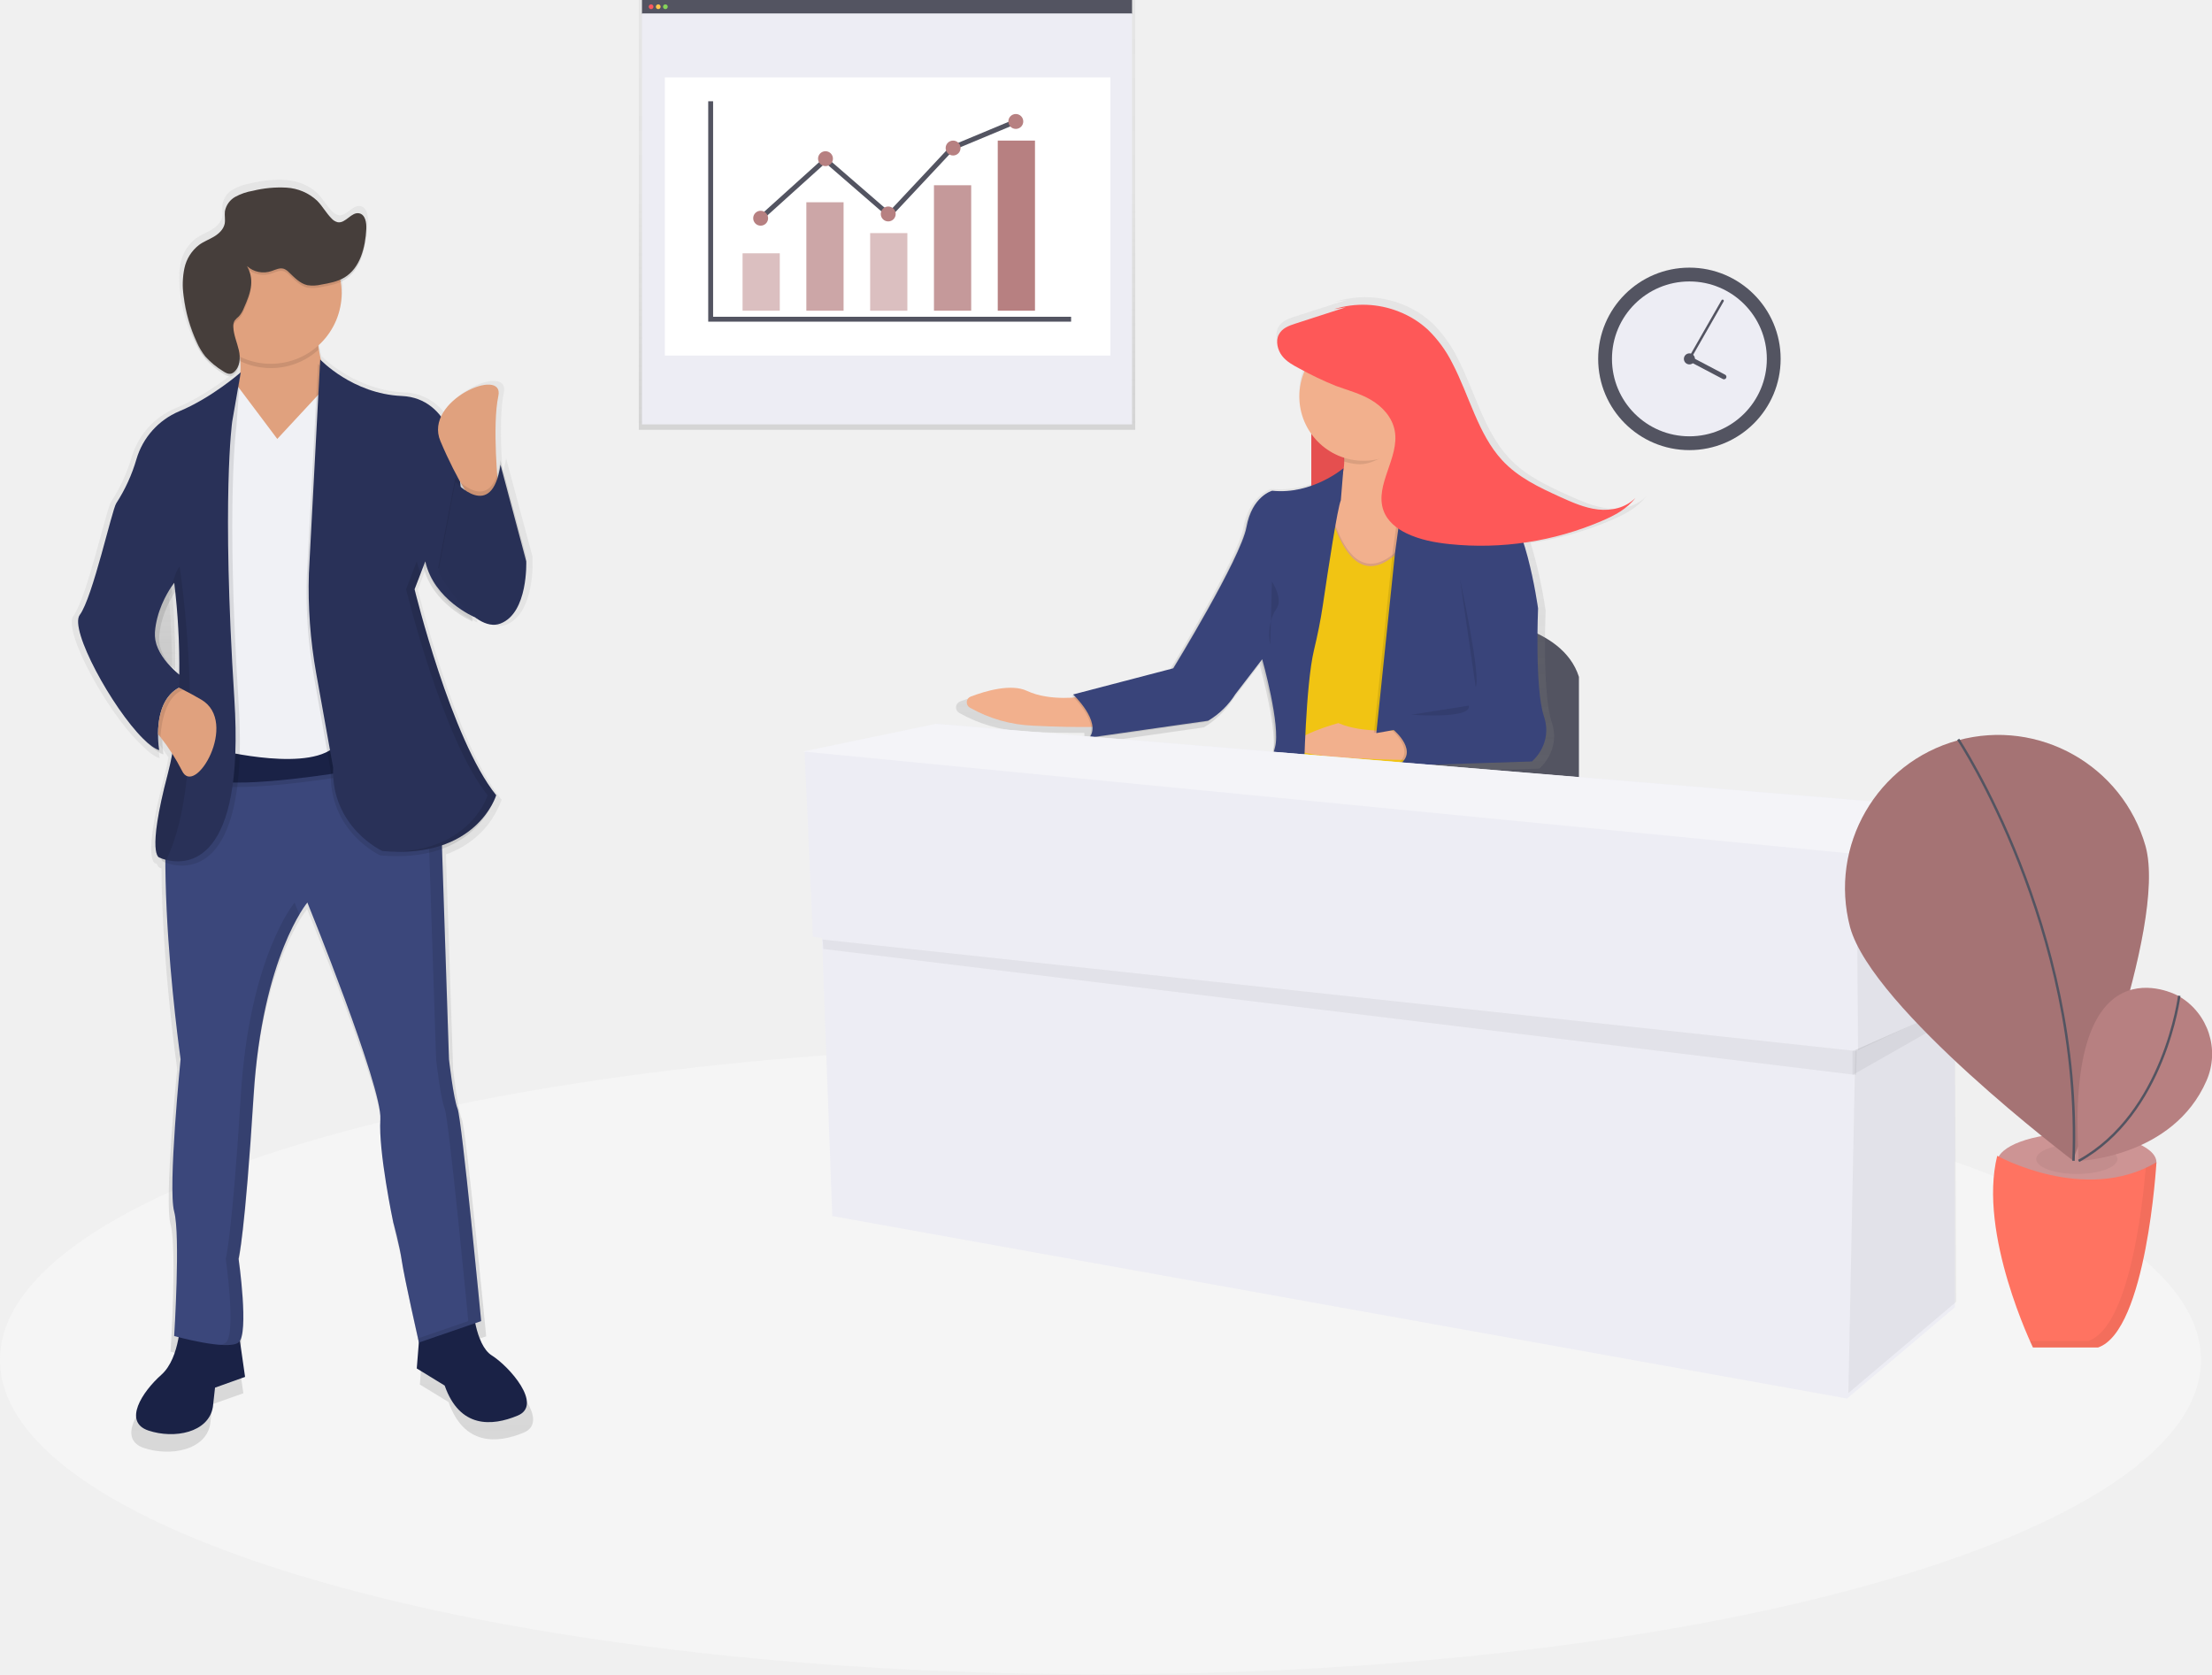
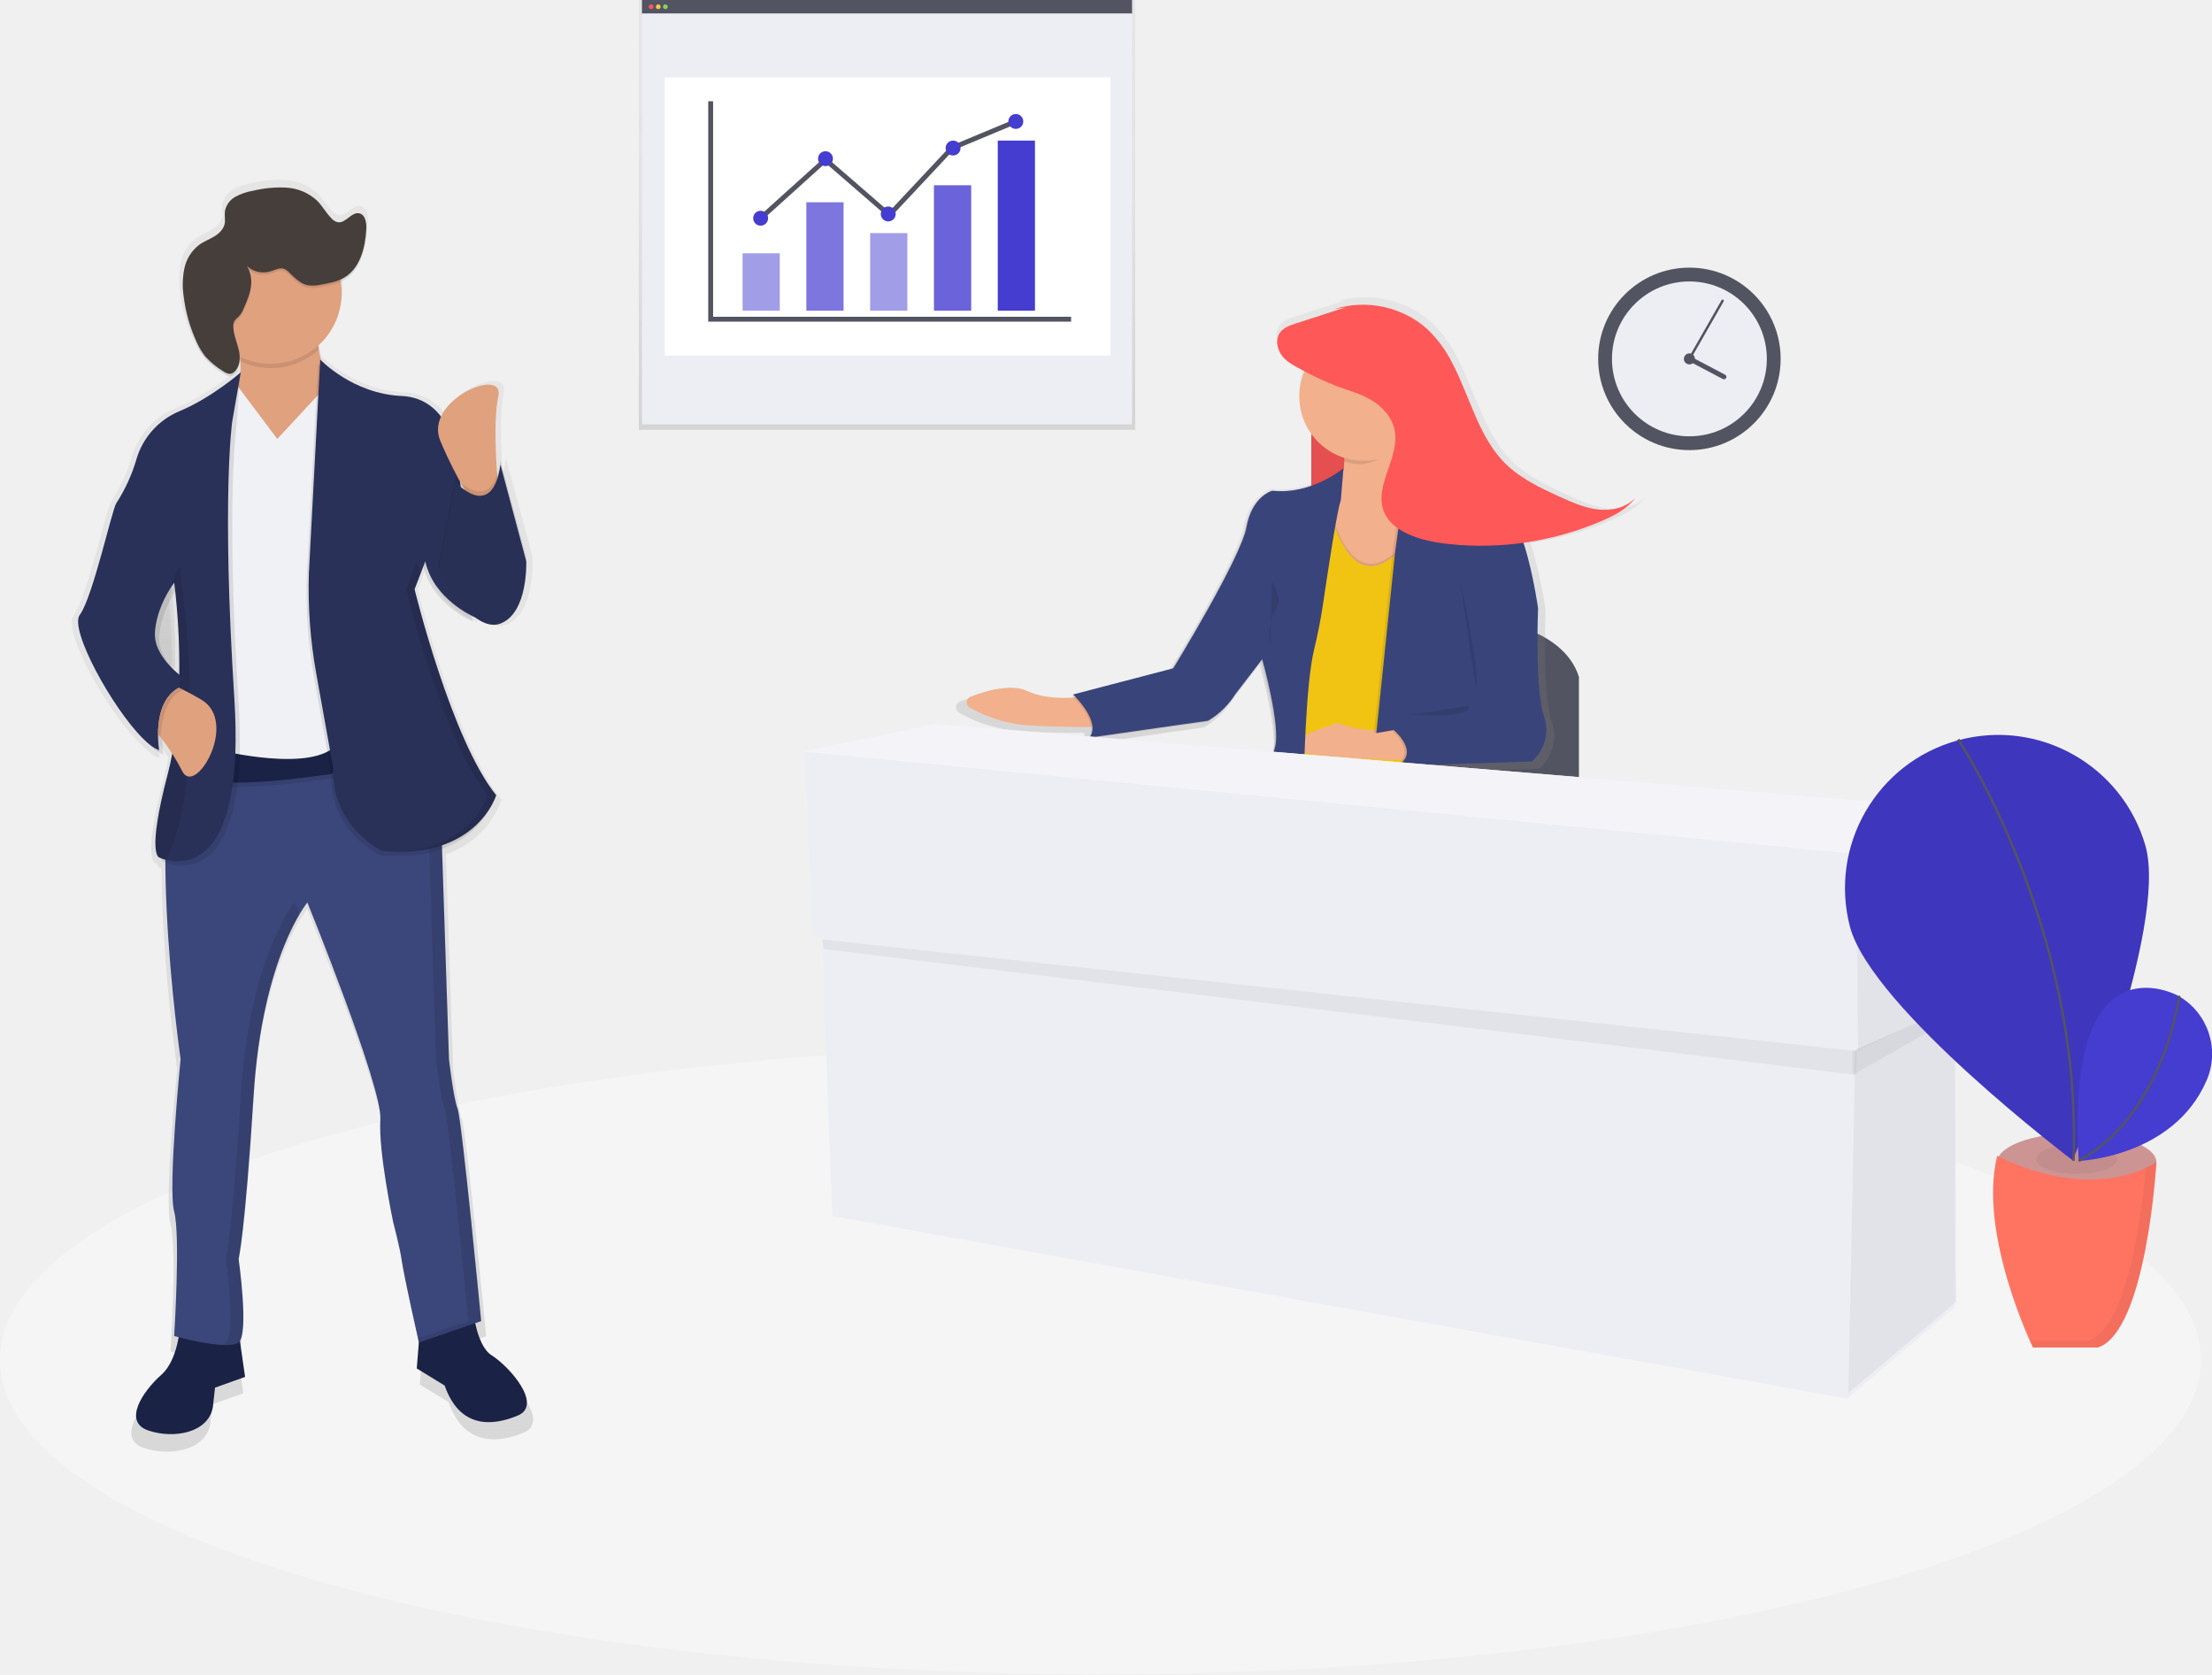
<svg xmlns="http://www.w3.org/2000/svg" xmlns:xlink="http://www.w3.org/1999/xlink" id="a4bcfc6d-da0f-4ee2-80ea-b3481570728c" data-name="Layer 1" width="905.04" height="685" viewBox="0 0 905.04 685">
  <defs>
    <linearGradient id="a43ae663-b469-4e5a-8886-296432196b31" x1="362.92" y1="175.84" x2="362.92" gradientUnits="userSpaceOnUse">
      <stop offset="0" stop-color="gray" stop-opacity="0.25" />
      <stop offset="0.54" stop-color="gray" stop-opacity="0.12" />
      <stop offset="1" stop-color="gray" stop-opacity="0.1" />
    </linearGradient>
    <linearGradient id="c04665b3-8429-49d7-b7f7-d55cb9164332" x1="679.81" y1="433" x2="679.81" y2="229.03" xlink:href="#a43ae663-b469-4e5a-8886-296432196b31" />
    <linearGradient id="8497327b-2adb-4787-b13a-16d8e52b02c9" x1="271.26" y1="701.42" x2="271.26" y2="181" xlink:href="#a43ae663-b469-4e5a-8886-296432196b31" />
    <linearGradient id="3db0f1d5-214e-432c-a06d-0b506d0d68e9" x1="377.67" y1="381.6" x2="377.67" y2="247.22" gradientTransform="matrix(-1, 0, 0, 1, 652, 0)" xlink:href="#a43ae663-b469-4e5a-8886-296432196b31" />
  </defs>
  <polygon points="261.37 0 261.37 9.74 261.37 175.84 464.48 175.84 464.48 9.74 464.48 0 261.37 0" fill="url(#a43ae663-b469-4e5a-8886-296432196b31)" />
  <rect x="262.67" width="200.51" height="5.68" fill="#535461" />
  <rect x="262.67" y="5.52" width="200.51" height="168.11" fill="#ededf4" />
  <rect x="272.04" y="31.68" width="182.28" height="113.78" fill="#fff" />
  <circle cx="266.4" cy="2.76" r="0.97" fill="#fa595f" />
  <circle cx="269.32" cy="2.76" r="0.97" fill="#ffc74c" />
  <circle cx="272.24" cy="2.76" r="0.97" fill="#85d459" />
  <polyline points="290.77 41.43 290.77 130.6 438.24 130.6" fill="none" stroke="#535461" stroke-miterlimit="10" stroke-width="2" />
-   <rect x="303.82" y="103.63" width="15.23" height="23.49" fill="#b78081" opacity="0.5" />
-   <rect x="329.92" y="82.75" width="15.23" height="44.37" fill="#b78081" opacity="0.7" />
-   <rect x="356.02" y="95.37" width="15.23" height="31.76" fill="#b78081" opacity="0.5" />
-   <rect x="382.13" y="75.79" width="15.23" height="51.33" fill="#b78081" opacity="0.8" />
-   <rect x="408.23" y="57.52" width="15.23" height="69.6" fill="#b78081" />
+   <rect x="303.82" y="103.63" width="15.23" height="23.49" fill="#453cd0" opacity="0.5" />
+   <rect x="329.92" y="82.75" width="15.23" height="44.37" fill="#453cd0" opacity="0.7" />
+   <rect x="356.02" y="95.37" width="15.23" height="31.76" fill="#453cd0" opacity="0.5" />
+   <rect x="382.13" y="75.79" width="15.23" height="51.33" fill="#453cd0" opacity="0.8" />
+   <rect x="408.23" y="57.52" width="15.23" height="69.6" fill="#453cd0" />
  <polyline points="311.22 89.28 337.75 65.35 363.86 87.97 389.52 60.57 415.62 49.69" fill="none" stroke="#535461" stroke-miterlimit="10" stroke-width="2" />
-   <circle cx="311.22" cy="89.28" r="3.05" fill="#b78081" />
-   <circle cx="363.42" cy="87.54" r="3.05" fill="#b78081" />
-   <circle cx="389.96" cy="60.57" r="3.05" fill="#b78081" />
-   <circle cx="337.75" cy="64.92" r="3.05" fill="#b78081" />
-   <circle cx="415.62" cy="49.69" r="3.05" fill="#b78081" />
+   <circle cx="311.22" cy="89.28" r="3.05" fill="#453cd0" />
+   <circle cx="363.42" cy="87.54" r="3.05" fill="#453cd0" />
+   <circle cx="389.96" cy="60.57" r="3.05" fill="#453cd0" />
+   <circle cx="337.75" cy="64.92" r="3.05" fill="#453cd0" />
+   <circle cx="415.62" cy="49.69" r="3.05" fill="#453cd0" />
  <ellipse cx="450.26" cy="556.36" rx="450.26" ry="128.64" fill="#f5f5f5" />
  <path d="M693.9,416.1s12.44-61.09,60-55.43c0,0,32.81,2.26,39.6,23.76v47.51Z" transform="translate(-147.48 -107.5)" fill="#535461" />
  <path d="M805.26,315.48c-5.58-.63-10.87-3-16.07-5.32-8.74-3.95-17.69-8.12-24.45-15.45-10.16-11-13.85-27.24-21-40.87a52.19,52.19,0,0,0-10.47-14.33A39.13,39.13,0,0,0,721.16,232a41,41,0,0,0-27.47-1l5-.83L677.3,237c-2.66.86-5.58,1.95-6.93,4.64s-.49,6.54,1.43,9,4.62,3.89,7.24,5.27l2.25,1.18a27.18,27.18,0,0,0,2.85,26.42v21.93a38.2,38.2,0,0,1-16.52,2.1,11.79,11.79,0,0,0-4.16,2.42c-2.61,2-5.92,6-7.27,13.39-2.27,12.46-28,54.9-30.68,59.26l-42,11,.25.24-.81.21s.33.31.85.86c-4.74.32-13.08.3-19.71-2.82-6.8-3.2-17.72.08-23.8,2.4a2.59,2.59,0,0,0-.37,4.66,58.9,58.9,0,0,0,26.77,7.63c10.26.54,18.66.61,24.41.55a6.41,6.41,0,0,1-1.29,4.94L640,405.1a27.48,27.48,0,0,0,4.15-2.91,35.67,35.67,0,0,0,7.87-8.72l10.81-14.13c.68,2.44,7.73,28.34,5.36,36.93l-2.53,9.52,14.78,1.53V427l44.73,6,0-1h.08l.19-8.39,51.85-1.67s9-7.31,5.07-19-2.48-45.58-2.48-45.58a190.25,190.25,0,0,0-6.15-27.77A130.39,130.39,0,0,0,807,320.21c5.16-2.22,10.37-4.91,14-9.6C816.84,314.81,810.84,316.11,805.26,315.48Z" transform="translate(-147.48 -107.5)" fill="url(#c04665b3-8429-49d7-b7f7-d55cb9164332)" />
  <rect x="536.52" y="150.5" width="42" height="65" fill="#fe5858" />
  <rect x="536.52" y="150.5" width="42" height="65" opacity="0.1" />
  <path d="M692.69,281.89a23.2,23.2,0,0,1,2.48,24.21c-6.42,13.8-2.49,33.67,2.68,36.7s25.7,7.16,32.11-1.66,6.05-34.3,3.94-38-17.75-6.83-17.08-27.72Z" transform="translate(-147.48 -107.5)" fill="#f2b08d" />
  <path d="M690,307.56s8.24,55.24,36.14,17.22l-2.31,104-50.45-6.73Z" transform="translate(-147.48 -107.5)" opacity="0.1" />
  <path d="M689.93,308.55s8.24,55.24,36.14,17.22l-2.31,104-50.45-6.73Z" transform="translate(-147.48 -107.5)" fill="#f1c413" />
  <path d="M720.73,406s-15.17,1.92-25.67-2.66c0,0-20,5.41-18,10.11s47.89,5,47.89,5Z" transform="translate(-147.48 -107.5)" fill="#f2b08d" />
  <path d="M590.4,392.53s-13.19,2.12-22.71-2.36c-6.58-3.1-17.16.08-23.06,2.33a2.51,2.51,0,0,0-.36,4.51,57.06,57.06,0,0,0,25.93,7.39c19.36,1,31.9.32,31.9.32Z" transform="translate(-147.48 -107.5)" fill="#f2b08d" />
  <path d="M717.29,333.34l-7.68,74,7.12-1.26s11,9.13,1.48,14.62L773.28,419s8.72-7.08,4.91-18.45-2.4-44.16-2.4-44.16-5.67-41.5-16.93-43.67c0,0-22.77-4.46-36.07-19.26Z" transform="translate(-147.48 -107.5)" opacity="0.1" />
  <path d="M718.28,333.44l-7.68,74,7.12-1.26s11,9.13,1.48,14.62l55.07-1.77s8.72-7.08,4.91-18.45-2.4-44.16-2.4-44.16-5.67-41.5-16.93-43.67c0,0-22.77-4.46-36.07-19.26Z" transform="translate(-147.48 -107.5)" fill="#39447a" />
  <path d="M696.6,299.51s-12.86,10.89-29.15,9.2c0,0-8.21,2.14-10.52,14.88S627,381.35,627,381.35l-41,10.71s11.81,11.2,6.65,17.66l48.62-6.93A33.06,33.06,0,0,0,652.33,392l11-14.33s7.65,27.24,5.25,36l-2.45,9.23,14.32,1.49s.7-36.22,4.07-50.29c1.46-6.09,2.72-12.21,3.64-18.4,2.34-15.8,6-39.83,7.37-43Z" transform="translate(-147.48 -107.5)" opacity="0.1" />
  <path d="M697.15,299.07S684.29,310,668,308.27c0,0-8.21,2.14-10.52,14.88s-29.94,57.77-29.94,57.77l-41,10.71s11.81,11.2,6.65,17.66l48.62-6.93a33.06,33.06,0,0,0,11.1-10.82l11-14.33s7.65,27.24,5.25,36l-2.45,9.23L681,423.88s.7-36.22,4.07-50.29c1.46-6.09,2.72-12.21,3.64-18.4,2.34-15.8,6-39.83,7.37-43Z" transform="translate(-147.48 -107.5)" fill="#39447a" />
  <path d="M720.79,289.25c-2.35-3.71-4.36-5.29-4.13-12.36l-24.12,6.48a23.32,23.32,0,0,1,4.77,12.92,26.42,26.42,0,0,0,5.25,1.09C709.15,298.07,715.78,292.79,720.79,289.25Z" transform="translate(-147.48 -107.5)" opacity="0.1" />
  <circle cx="705.43" cy="269.74" r="26.3" transform="translate(216.86 836.07) rotate(-84.08)" fill="#f2b08d" />
  <path d="M667.89,345.43s4.76,7,1.84,11.17-3.59,10.6-2.52,14.71" transform="translate(-147.48 -107.5)" opacity="0.1" />
  <path d="M744.83,344.43s8.79,40.33,6.41,44.08" transform="translate(-147.48 -107.5)" opacity="0.1" />
  <path d="M724.94,399.91s24.92,1.92,23.5-3.72" transform="translate(-147.48 -107.5)" opacity="0.1" />
  <path d="M693.25,234a39.75,39.75,0,0,1,26.61,1,37.91,37.91,0,0,1,11.76,7.31,50.56,50.56,0,0,1,10.14,13.88c6.9,13.21,10.48,28.95,20.32,39.6,6.55,7.09,15.22,11.14,23.69,15,5,2.27,10.16,4.55,15.57,5.16s11.22-.65,15.25-4.71c-3.48,4.54-8.53,7.15-13.53,9.3a125.13,125.13,0,0,1-62.54,9.57c-6-.64-12-1.74-17.56-4.4-4-1.92-7.88-4.93-9.46-9.44-3.64-10.4,6.58-21.44,4.66-32.41-1-5.63-5.09-10-9.65-12.7s-9.65-4-14.52-5.8a136,136,0,0,1-14.93-7.13c-2.54-1.34-5.16-2.75-7-5.11s-2.75-6-1.38-8.69,4.14-3.66,6.71-4.5l20.73-6.71" transform="translate(-147.48 -107.5)" fill="#fe5858" />
  <polygon points="806.61 331.23 383.51 296.16 329.21 307.47 332.6 383.27 336.31 383.72 340.52 497.53 755.71 572.19 799.83 534.86 799.83 411.47 805.48 408.16 806.61 331.23" fill="#ededf4" />
  <polygon points="807.18 331.23 806.05 408.16 760.23 429.65 759.66 349.33 807.18 331.23" opacity="0.05" />
  <polygon points="799.83 411.55 800.39 532.6 756.27 569.93 759.1 429.65 799.83 411.55" opacity="0.05" />
  <polygon points="336.87 388.24 759.44 439.81 759.66 430.03 336.56 384.4 336.87 388.24" opacity="0.05" />
  <polygon points="799.83 415.99 799.83 411.55 757.97 430.03 757.97 439.83 799.83 415.99" opacity="0.05" />
  <polygon points="328.64 307.47 382.94 296.16 806.05 331.23 758.53 349.33 328.64 307.47" fill="#f4f4f8" />
  <ellipse cx="849.73" cy="475.54" rx="32.57" ry="11.96" fill="#cd9494" />
  <ellipse cx="849.73" cy="474.21" rx="16.62" ry="6.1" opacity="0.05" />
  <path d="M964.65,580.38s35.89,19.94,65.14,2.66c0,0-4,69.12-23.93,75.77H979.27S956.67,612.28,964.65,580.38Z" transform="translate(-147.48 -107.5)" fill="#ff7361" />
-   <path d="M1025.34,453.72c9.13,33.39-29.82,128.51-29.82,128.51s-82-62-91.09-95.43a62.68,62.68,0,0,1,120.91-33.08Z" transform="translate(-147.48 -107.5)" fill="#b78081" />
+   <path d="M1025.34,453.72c9.13,33.39-29.82,128.51-29.82,128.51s-82-62-91.09-95.43a62.68,62.68,0,0,1,120.91-33.08Z" transform="translate(-147.48 -107.5)" fill="#453cd0" />
  <path d="M1025.34,453.72c9.13,33.39-29.82,128.51-29.82,128.51s-82-62-91.09-95.43a62.68,62.68,0,0,1,120.91-33.08Z" transform="translate(-147.48 -107.5)" opacity="0.1" />
  <path d="M948.68,410s51,77,47.17,172.42" transform="translate(-147.48 -107.5)" fill="none" stroke="#535461" stroke-miterlimit="10" />
-   <path d="M1038.36,514.75S992.1,489.59,998,582.48c0,0,38.59-1.38,52.28-32.86a27.3,27.3,0,0,0-11.2-34.48Z" transform="translate(-147.48 -107.5)" fill="#b78081" />
+   <path d="M1038.36,514.75S992.1,489.59,998,582.48c0,0,38.59-1.38,52.28-32.86a27.3,27.3,0,0,0-11.2-34.48Z" transform="translate(-147.48 -107.5)" fill="#453cd0" />
  <path d="M1039.12,514.91s-6,48.22-41.16,67.57" transform="translate(-147.48 -107.5)" fill="none" stroke="#535461" stroke-miterlimit="10" />
  <path d="M1025.43,585.3c-1.35,15.9-6.86,65.29-23.56,70.85H978c.76,1.7,1.22,2.66,1.22,2.66h26.59c19.94-6.65,23.93-75.77,23.93-75.77A48.4,48.4,0,0,1,1025.43,585.3Z" transform="translate(-147.48 -107.5)" opacity="0.05" />
  <circle cx="691.22" cy="146.83" r="37.33" fill="#535461" />
  <circle cx="691.22" cy="146.83" r="31.68" fill="#ededf4" />
  <circle cx="691.22" cy="146.83" r="2.26" fill="#535461" />
  <line x1="704.8" y1="123.07" x2="691.22" y2="146.83" fill="none" stroke="#535461" stroke-linecap="round" stroke-miterlimit="10" />
  <line x1="691.87" y1="147.08" x2="705.36" y2="154.18" fill="none" stroke="#535461" stroke-linecap="round" stroke-miterlimit="10" stroke-width="2" />
  <path d="M350.92,668.57c-3.88-2.4-5.93-8.42-7-13.48l2.49-.85s-8.13-84.22-9.93-88.7-3.61-20.61-3.61-20.61l-2.93-87.84c13.49-4.9,19.16-14.38,21.07-18.53a23,23,0,0,0,1.72-3.83c-19-23.29-34.31-86-34.31-86l2.57-6.62h0l1.13-2.91c3.77,15.9,20.68,23,20.68,23l-.25-2.33c.67.33,1.08.51,1.14.53,3.55,2.63,7.32,4,10.85,2.7,11.08-4.23,10.9-23.62,10.84-25.78,0-1.25,0-2,0-2L354.53,295a34.49,34.49,0,0,1-1.39,6c-.63-8.35-1.43-24,.49-32.89,2.13-9.88-18.7-3.08-24.11,8.57A21.32,21.32,0,0,0,313,268.08c-18.88-.81-31.79-12.74-34-14.89a56.76,56.76,0,0,1-1.11-6.19,29.41,29.41,0,0,0,9.43-26.59,15.15,15.15,0,0,0,1.42-.73c6.7-4,8.85-12.57,9.27-20.31,0-.4,0-.83,0-1.26.1-2.57-.49-5.75-3-6.27-3.29-.69-5.7,4.26-9,3.73a5,5,0,0,1-2.61-1.57c-2.27-2.25-3.8-5.14-6.05-7.39-3.36-3.36-8.14-5.07-12.9-5.48a48.6,48.6,0,0,0-14.2,1.33,23.45,23.45,0,0,0-7.31,2.48,8.73,8.73,0,0,0-4.4,6,9.83,9.83,0,0,0-.05,1.64c0,.83,0,1.68.07,2.51a6.81,6.81,0,0,1-.12,1.08c-.48,2.35-2.42,4.15-4.49,5.38s-4.38,2.09-6.33,3.5a16.62,16.62,0,0,0-6.11,9.67,26.73,26.73,0,0,0-.68,6.61,42.63,42.63,0,0,0,.35,6,63.81,63.81,0,0,0,5.57,19.32,27.33,27.33,0,0,0,3.62,6,33.62,33.62,0,0,0,7.31,6c1.1.74,2.41,1.5,3.67,1.09a3.19,3.19,0,0,0,1-.6c1.86-1.54,2.49-4,2.43-6.46,0,.26.08.53.11.78l.18.08a30.5,30.5,0,0,1,0,4.86c-1.67,1.42-13,10.86-25.68,16.08a31.3,31.3,0,0,0-18,19.94,69.43,69.43,0,0,1-8.5,18.44c-1.81,2.69-9.93,39.42-15.35,46.59-4.53,6,13.7,39,26.65,51.68l.58.55c3,3.14,5.76,5.33,8,6a41.09,41.09,0,0,1-.5-6.14c1.47,2,2.89,3.95,4.17,5.88-.53,2.83-1.15,5.61-1.87,8.32-9,34-3.61,34.94-3.61,34.94s.27.13.74.31c.47,1.37,1.06,1.48,1.06,1.48s.28.14.79.33c.22,39.21,6.43,82.1,6.43,82.1s-5.42,53.76-2.71,63.61,0,52,0,52l1.85.49c-1,5.32-3,11.85-7.27,15.64-8.13,7.17-16.25,19.71-5.42,23.29s25.28.9,27.08-9.86l.9-8.06,12.64-4.48-2.16-15c3.56-5.69-.55-34.28-.55-34.28s2.71-9.86,6.32-68.09c.1-1.64.22-3.23.34-4.81,0-.46.07-.91.11-1.36q.15-1.79.32-3.53c0-.4.08-.81.12-1.21.15-1.49.31-3,.48-4.41,0-.22.06-.44.08-.66q.23-1.85.47-3.64l.17-1.24q.23-1.63.48-3.2c0-.31.09-.62.14-.92q.32-2,.66-3.87l.16-.85q.27-1.49.56-2.94l.22-1.09q.31-1.52.63-3l.12-.56c.26-1.15.52-2.27.78-3.36l.21-.87q.31-1.25.62-2.45l.24-.91c.27-1,.54-2,.82-3l0-.08c.28-1,.57-1.94.86-2.88l.25-.81q.33-1.05.66-2.06l.24-.72c.29-.87.58-1.72.87-2.54l.13-.35q.38-1.06.76-2.07l.26-.69q.34-.9.68-1.75l.21-.52q.43-1.07.86-2.07l.19-.44q.34-.79.68-1.54l.26-.57q.35-.76.69-1.48l.14-.31c.27-.57.54-1.11.8-1.63l.22-.42.58-1.13.23-.43.68-1.26,0-.09.69-1.21.2-.34a42.73,42.73,0,0,1,3.61-5.4S304.87,556.58,304,570s5.42,43,5.42,43,2.71,9.86,3.61,16.13c.77,5.33,5.45,26.18,6.83,32.33h0l.22,1,0,.11.06.27,0,.15,0,.09-.88,10.87,11.74,7.17c6.32,17.92,19.86,17,30.7,12.54S358.14,673,350.92,668.57ZM337.7,304.14l-.14-.12,0-.17ZM219.43,384.41c-.65-.54-1.32-1.14-2-1.78-.76-.8-1.5-1.65-2.19-2.55l.48.52c.7.66,1.4,1.28,2.07,1.83a306.72,306.72,0,0,0-1.24-30.77c.44-.74.84-1.39,1.2-1.93A297.17,297.17,0,0,1,219.43,384.41Z" transform="translate(-147.48 -107.5)" fill="url(#8497327b-2adb-4787-b13a-16d8e52b02c9)" />
  <path d="M244.54,247.31l0,.22-.21-.31Zm-27.31,132.5c-3.63-3.86-6.89-8.91-6.47-14.36.66-8.53,4.64-15.63,6.79-18.9a302.47,302.47,0,0,1,1.69,35.05C218.59,381.06,217.91,380.45,217.23,379.81Zm120.55-79.61.15.27-.14-.12Z" transform="translate(-147.48 -107.5)" fill="url(#3db0f1d5-214e-432c-a06d-0b506d0d68e9)" />
  <path d="M340.84,641s.88,16.69,7.9,21.08,21.08,20.2,10.54,24.59-23.71,5.27-29.86-12.29l-11.42-7,1.76-22Z" transform="translate(-147.48 -107.5)" fill="#1a2246" />
  <path d="M221.4,646.25s0,16.69-7.9,23.71-15.81,19.32-5.27,22.83,24.59.88,26.35-9.66l.88-7.9,12.29-4.39-3.51-24.59Z" transform="translate(-147.48 -107.5)" fill="#1a2246" />
  <path d="M327.67,434.61l3.51,106.26s1.76,15.81,3.51,20.2S344.35,648,344.35,648l-25.47,8.78s-6.15-27.22-7-33.37-3.51-15.81-3.51-15.81-6.15-29-5.27-42.15-29.86-88.7-29.86-88.7-18.44,22-22,79-6.15,66.74-6.15,66.74,4.39,30.74,0,34.25-26.35-2.63-26.35-2.63,2.63-41.27,0-50.93,2.63-62.35,2.63-62.35S204.72,425,225.8,402.12L317.13,396Z" transform="translate(-147.48 -107.5)" fill="#3b477b" />
  <g opacity="0.1">
    <path d="M339.08,648s-7.9-82.55-9.66-86.94-3.51-20.2-3.51-20.2L322.4,434.61,312,396.32l5.17-.35,10.54,38.64,3.51,106.26s1.76,15.81,3.51,20.2S344.35,648,344.35,648l-25.47,8.78-.38-1.69Z" transform="translate(-147.48 -107.5)" />
    <path d="M239.85,656.79c4.39-3.51,0-34.25,0-34.25s2.63-9.66,6.15-66.74,22-79,22-79,.74,1.81,2,4.92c-5.47,9.26-16.09,32.23-18.66,74.12-3.51,57.08-6.15,66.74-6.15,66.74s4.39,30.74,0,34.25c-1.37,1.1-4.46,1.25-8.05.95A5.72,5.72,0,0,0,239.85,656.79Z" transform="translate(-147.48 -107.5)" />
  </g>
  <path d="M278.49,227.36s-7,31.61,12.29,48.3-45.67,29.86-57.08,15.81,7.9-21.08,7.9-21.08,9.66-7.9,0-31.61Z" transform="translate(-147.48 -107.5)" fill="#e0a17e" />
  <path d="M283.76,262.49l-22.83,24.59-17.7-23.56-14.8,71L233.7,417s42.15,11.42,65.86-10.54l-7-76.4Z" transform="translate(-147.48 -107.5)" fill="#f0f1f5" />
  <path d="M285.51,413.54,289,425s-41.27,7-55.33,3.51l3.51-12.29S275.85,425.83,285.51,413.54Z" transform="translate(-147.48 -107.5)" opacity="0.1" />
  <path d="M285.51,411.78,289,423.2s-41.27,7-55.33,3.51l3.51-12.29S275.85,424.07,285.51,411.78Z" transform="translate(-147.48 -107.5)" fill="#1a2246" />
  <path d="M277.61,256.34s13.17,14.05,33.37,14.93,22.83,25.47,22.83,25.47l7,65s-16.69-7-20.2-22.83l-4.39,11.42s14.93,61.47,33.37,84.31c0,0-7.9,26.35-46.54,22.83,0,0-21.08-9.66-20.2-34.25L276,384.72a196.53,196.53,0,0,1-3-41Z" transform="translate(-147.48 -107.5)" opacity="0.1" />
  <path d="M278.49,254.58s13.17,14.05,33.37,14.93S334.69,295,334.69,295l7,65s-16.69-7-20.2-22.83l-4.39,11.42S332.06,410,350.5,432.86c0,0-7.9,26.35-46.54,22.83,0,0-21.08-9.66-20.2-34.25L276.86,383a196.53,196.53,0,0,1-3-41Z" transform="translate(-147.48 -107.5)" fill="#293158" />
  <path d="M245.75,260.61s-9.83,11.4-23.2,16.95a30.59,30.59,0,0,0-17.47,19.55,67.94,67.94,0,0,1-8.27,18.07c-1.76,2.63-9.66,38.64-14.93,45.67s21.08,51.81,32.49,55.33c0,0-4.39-24.59,13.17-27.22,0,0-15.81-9.66-14.93-21.08s7.9-20.2,7.9-20.2,6.15,44.79-2.63,78.16-3.51,34.25-3.51,34.25,36,17.56,30.74-65-.88-113.29-.88-113.29Z" transform="translate(-147.48 -107.5)" opacity="0.1" />
  <path d="M212.62,414.41s-3.47-19.43,8.1-25.59c-.38,11.63-1.64,24.08-4.58,35.25-8.78,33.37-3.51,34.25-3.51,34.25a15.59,15.59,0,0,0,2.86,1c8.42,2.11,32.23,2.22,27.87-66-5.27-82.55-.88-113.29-.88-113.29l3.51-20.2s-11.83,10.4-25.2,15.95a30.6,30.6,0,0,0-17.47,19.55,68.3,68.3,0,0,1-8.27,18.07c-1.76,2.63-9.66,38.64-14.93,45.67-4.41,5.88,13.33,38.22,25.92,50.65C208.5,412.17,210.76,413.84,212.62,414.41Zm-.49-41.61a13.94,13.94,0,0,1-1.26-6.69c.65-8.42,4.65-15.41,6.69-18.49.73-1.1,1.21-1.7,1.21-1.7a283.59,283.59,0,0,1,2.07,37.62C217.77,381,214.06,377.18,212.13,372.81Z" transform="translate(-147.48 -107.5)" fill="#293158" />
  <path d="M258.29,258.1a28.86,28.86,0,0,1-12.65-2.9,56.83,56.83,0,0,0-4-14.66l36.88-11.42a70.58,70.58,0,0,0-.76,21.49A28.87,28.87,0,0,1,258.29,258.1Z" transform="translate(-147.48 -107.5)" opacity="0.1" />
  <circle cx="110.81" cy="119.86" r="28.98" fill="#e0a17e" />
  <g opacity="0.1">
    <path d="M347,432.86c-18.44-22.83-33.37-84.31-33.37-84.31L318,337.13a26.8,26.8,0,0,0,1.62,4.93l-2.5,6.49S332.06,410,350.5,432.86c0,0-7.21,24-41.42,23.11C340.27,455.15,347,432.86,347,432.86Z" transform="translate(-147.48 -107.5)" />
  </g>
  <path d="M351.38,307.28s-2.63-25.47,0-37.76-30.74,1.76-23.71,18.44,14.05,26.35,14.05,26.35Z" transform="translate(-147.48 -107.5)" fill="#e0a17e" />
  <path d="M352.25,295.86l10.54,39.52s.88,21.08-10.54,25.47-25.47-21.08-25.47-21.08l7-36.88S348.74,319.57,352.25,295.86Z" transform="translate(-147.48 -107.5)" opacity="0.1" />
  <path d="M352.25,297.62l10.54,39.52s.88,21.08-10.54,25.47-25.47-21.08-25.47-21.08l7-36.88S348.74,321.33,352.25,297.62Z" transform="translate(-147.48 -107.5)" fill="#293158" />
  <path d="M352.25,297.62l10.54,39.52s.88,21.08-10.54,25.47-25.47-21.08-25.47-21.08l7-36.88S348.74,321.33,352.25,297.62Z" transform="translate(-147.48 -107.5)" opacity="0.02" />
  <path d="M216.14,424.07c-8.78,33.37-3.51,34.25-3.51,34.25a15.59,15.59,0,0,0,2.86,1c8.85-17.81,10.35-46.9,9.58-72,0-.2,0-.4,0-.61A453.72,453.72,0,0,0,221,339.33c-1,.87-2.18,3.87-3.41,8.29.73-1.1,1.21-1.7,1.21-1.7a283.59,283.59,0,0,1,2.07,37.62,26.16,26.16,0,0,1-.12,5.29C220.34,400.45,219.08,412.9,216.14,424.07Z" transform="translate(-147.48 -107.5)" opacity="0.1" />
  <path d="M212.14,407.83l1,1.26h0a81.58,81.58,0,0,1,8.76,13.66c5.26,11.43,23.56-19.82,7.94-29-2.56-1.49-5-2.84-7.3-4h0l-1.77-.91C213.55,392.66,212.15,401.6,212.14,407.83Z" transform="translate(-147.48 -107.5)" fill="#e0a17e" />
  <path d="M212.14,407.83l1,1.26h0s.41-16.36,9.41-19.35h0l-1.77-.91C213.55,392.66,212.15,401.6,212.14,407.83Z" transform="translate(-147.48 -107.5)" opacity="0.1" />
  <path d="M258.64,219.38c1.63-.56,3.34-1.45,5-.9a5.67,5.67,0,0,1,2,1.36c2.29,2.16,4.55,4.67,7.62,5.34a14.73,14.73,0,0,0,5.7-.25c3.24-.57,6.57-1.18,9.39-2.86,6.52-3.89,8.6-12.33,9-19.91.14-2.55-.39-5.85-2.89-6.38-3.2-.68-5.54,4.18-8.77,3.65a4.88,4.88,0,0,1-2.54-1.54c-2.2-2.2-3.69-5-5.89-7.25a20.08,20.08,0,0,0-12.54-5.37,46.93,46.93,0,0,0-13.82,1.3,22.7,22.7,0,0,0-7.11,2.43,8.55,8.55,0,0,0-4.28,5.91c-.22,1.7.24,3.45-.1,5.12-.47,2.31-2.35,4.06-4.37,5.28s-4.26,2-6.16,3.43a16.31,16.31,0,0,0-5.94,9.47,32.07,32.07,0,0,0-.32,11.36A62.91,62.91,0,0,0,228,248.51a26.83,26.83,0,0,0,3.52,5.87,32.76,32.76,0,0,0,7.11,5.9c1.07.72,2.35,1.47,3.57,1.07a3.1,3.1,0,0,0,1-.59c2.49-2.08,2.73-5.85,2-9s-2.11-6.2-2.26-9.44a4.54,4.54,0,0,1,.52-2.63,11.61,11.61,0,0,1,1.76-1.77,10.61,10.61,0,0,0,2-3.3c1.33-3,2.68-6.15,3-9.46a12.76,12.76,0,0,0-1.69-7.79A10.08,10.08,0,0,0,258.64,219.38Z" transform="translate(-147.48 -107.5)" opacity="0.1" />
  <path d="M258.64,218.38c1.63-.56,3.34-1.45,5-.9a5.67,5.67,0,0,1,2,1.36c2.29,2.16,4.55,4.67,7.62,5.34a14.73,14.73,0,0,0,5.7-.25c3.24-.57,6.57-1.18,9.39-2.86,6.52-3.89,8.6-12.33,9-19.91.14-2.55-.39-5.85-2.89-6.38-3.2-.68-5.54,4.18-8.77,3.65a4.88,4.88,0,0,1-2.54-1.54c-2.2-2.2-3.69-5-5.89-7.25a20.08,20.08,0,0,0-12.54-5.37,46.93,46.93,0,0,0-13.82,1.3,22.7,22.7,0,0,0-7.11,2.43,8.55,8.55,0,0,0-4.28,5.91c-.22,1.7.24,3.45-.1,5.12-.47,2.31-2.35,4.06-4.37,5.28s-4.26,2-6.16,3.43a16.31,16.31,0,0,0-5.94,9.47,32.07,32.07,0,0,0-.32,11.36A62.91,62.91,0,0,0,228,247.51a26.83,26.83,0,0,0,3.52,5.87,32.76,32.76,0,0,0,7.11,5.9c1.07.72,2.35,1.47,3.57,1.07a3.1,3.1,0,0,0,1-.59c2.49-2.08,2.73-5.85,2-9s-2.11-6.2-2.26-9.44a4.54,4.54,0,0,1,.52-2.63,11.61,11.61,0,0,1,1.76-1.77,10.61,10.61,0,0,0,2-3.3c1.33-3,2.68-6.15,3-9.46a12.76,12.76,0,0,0-1.69-7.79A10.08,10.08,0,0,0,258.64,218.38Z" transform="translate(-147.48 -107.5)" fill="#463e3b" />
</svg>
